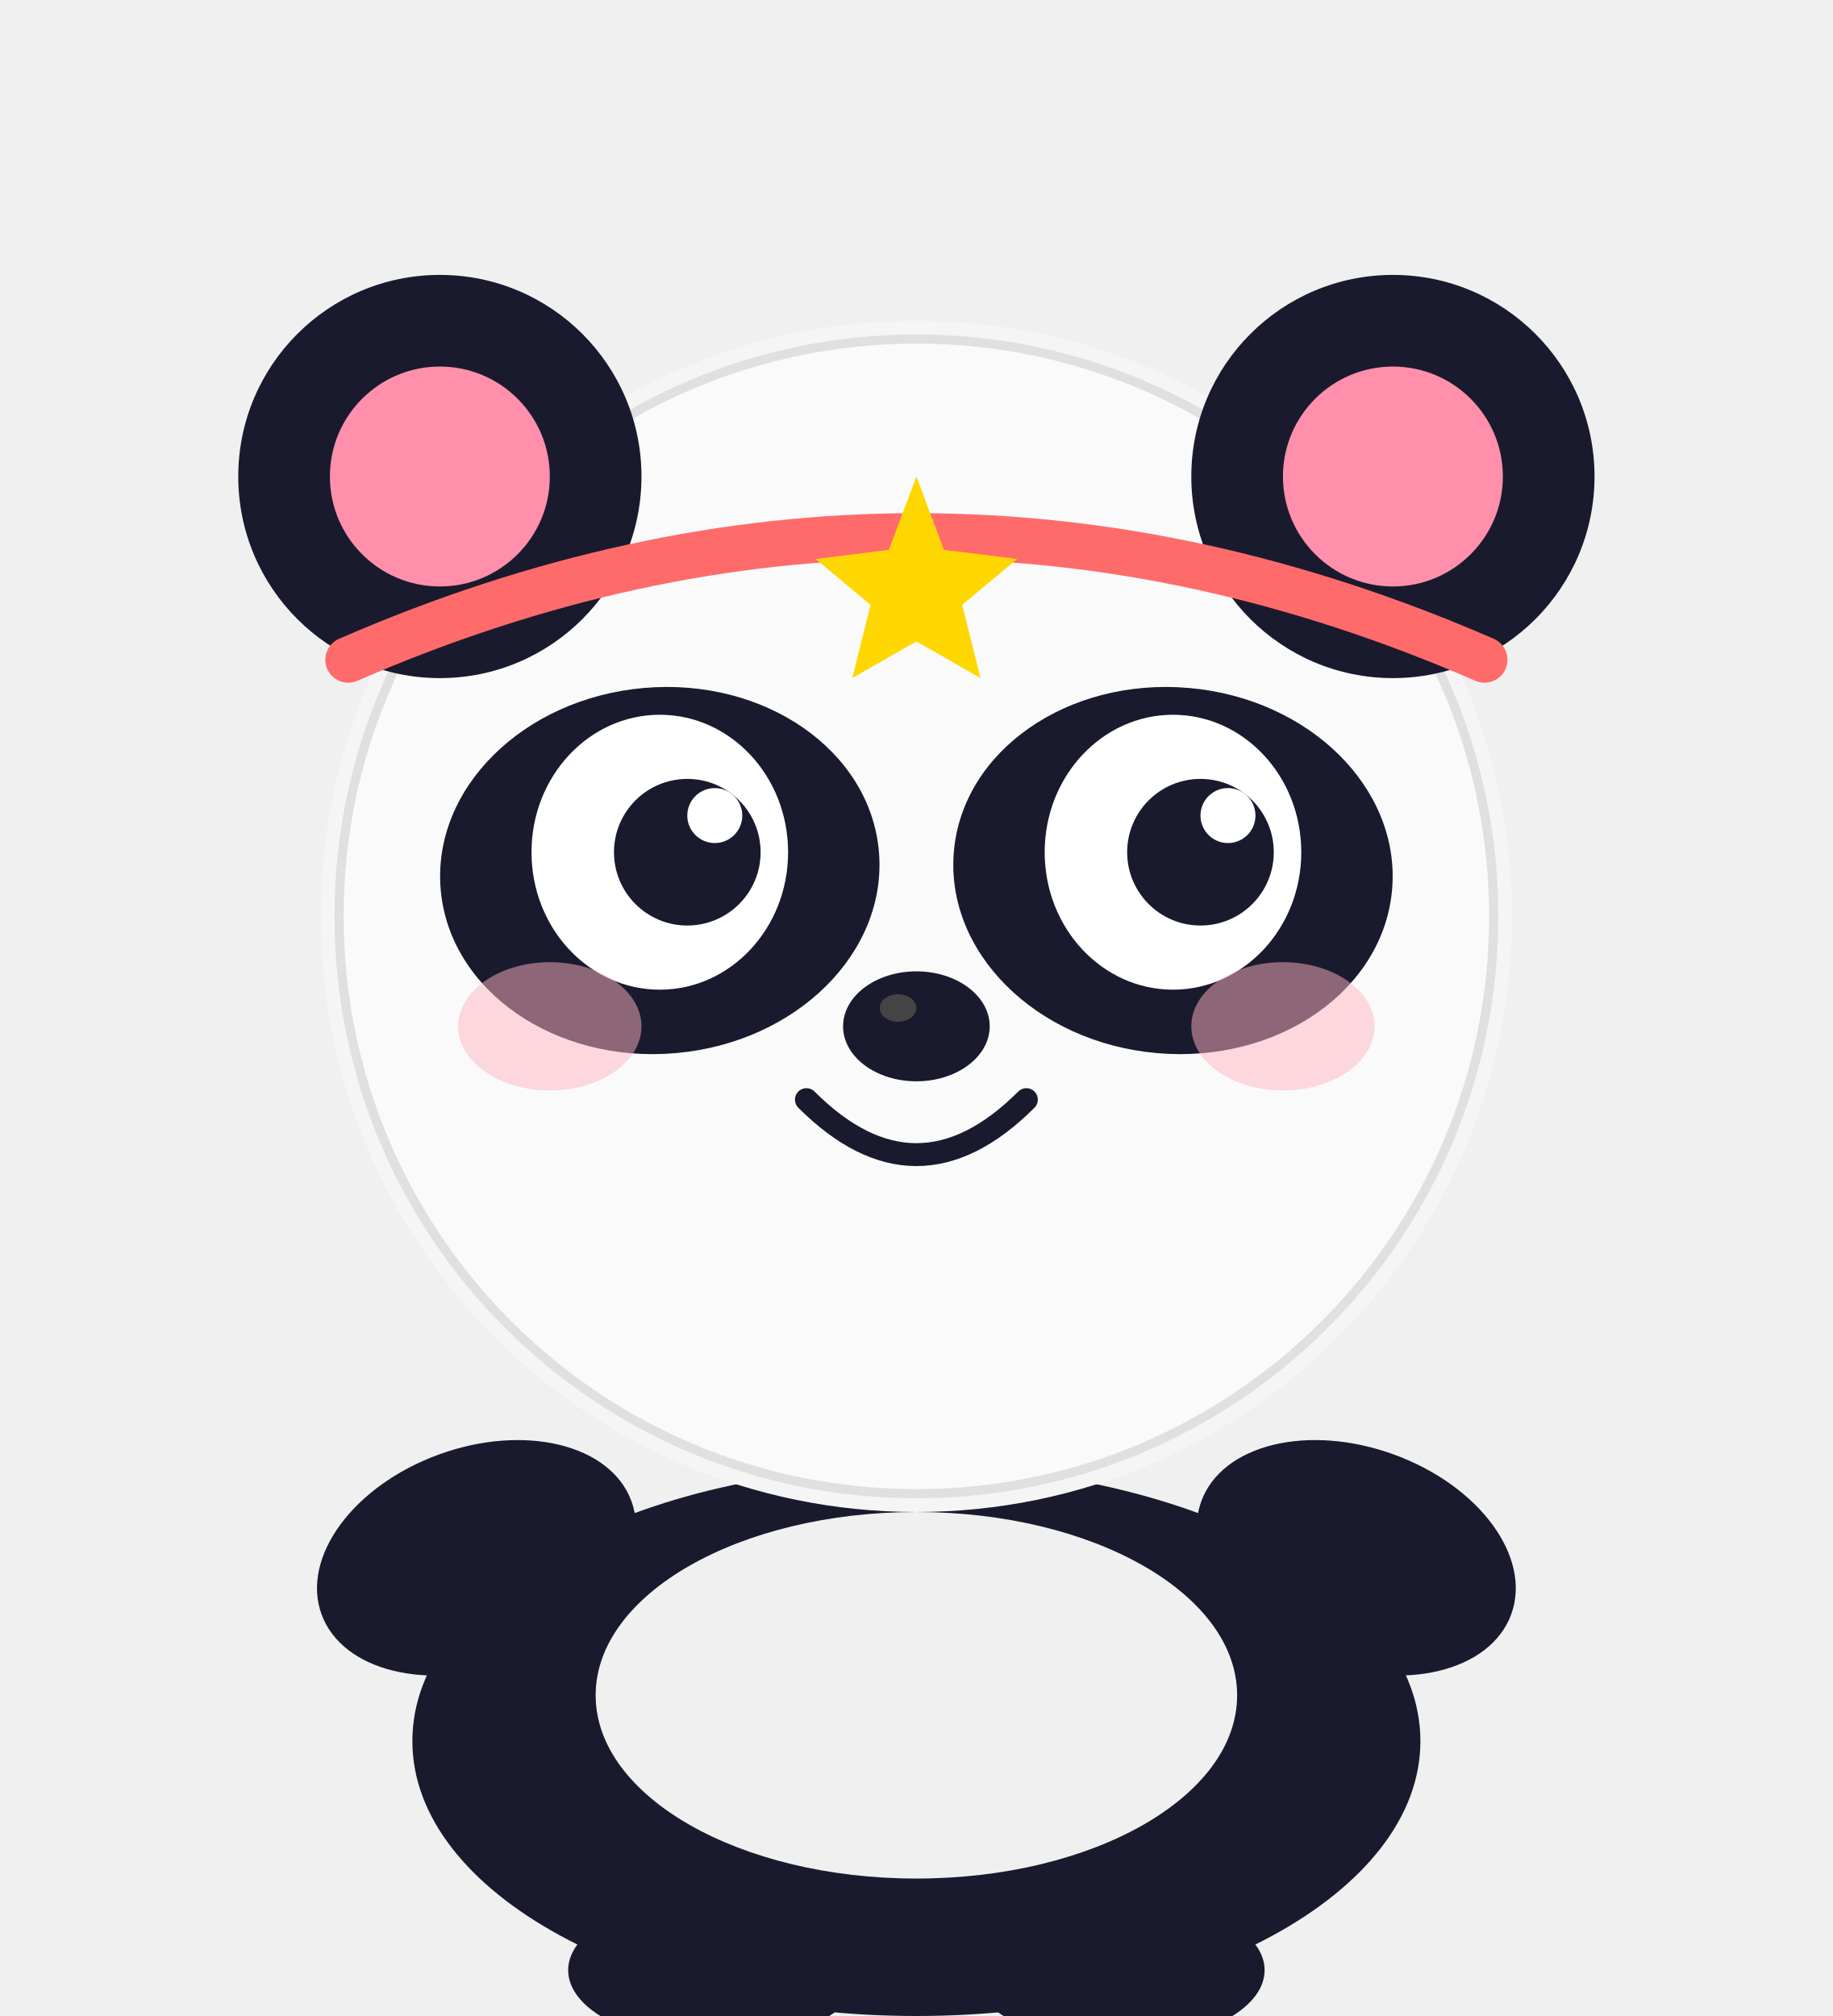
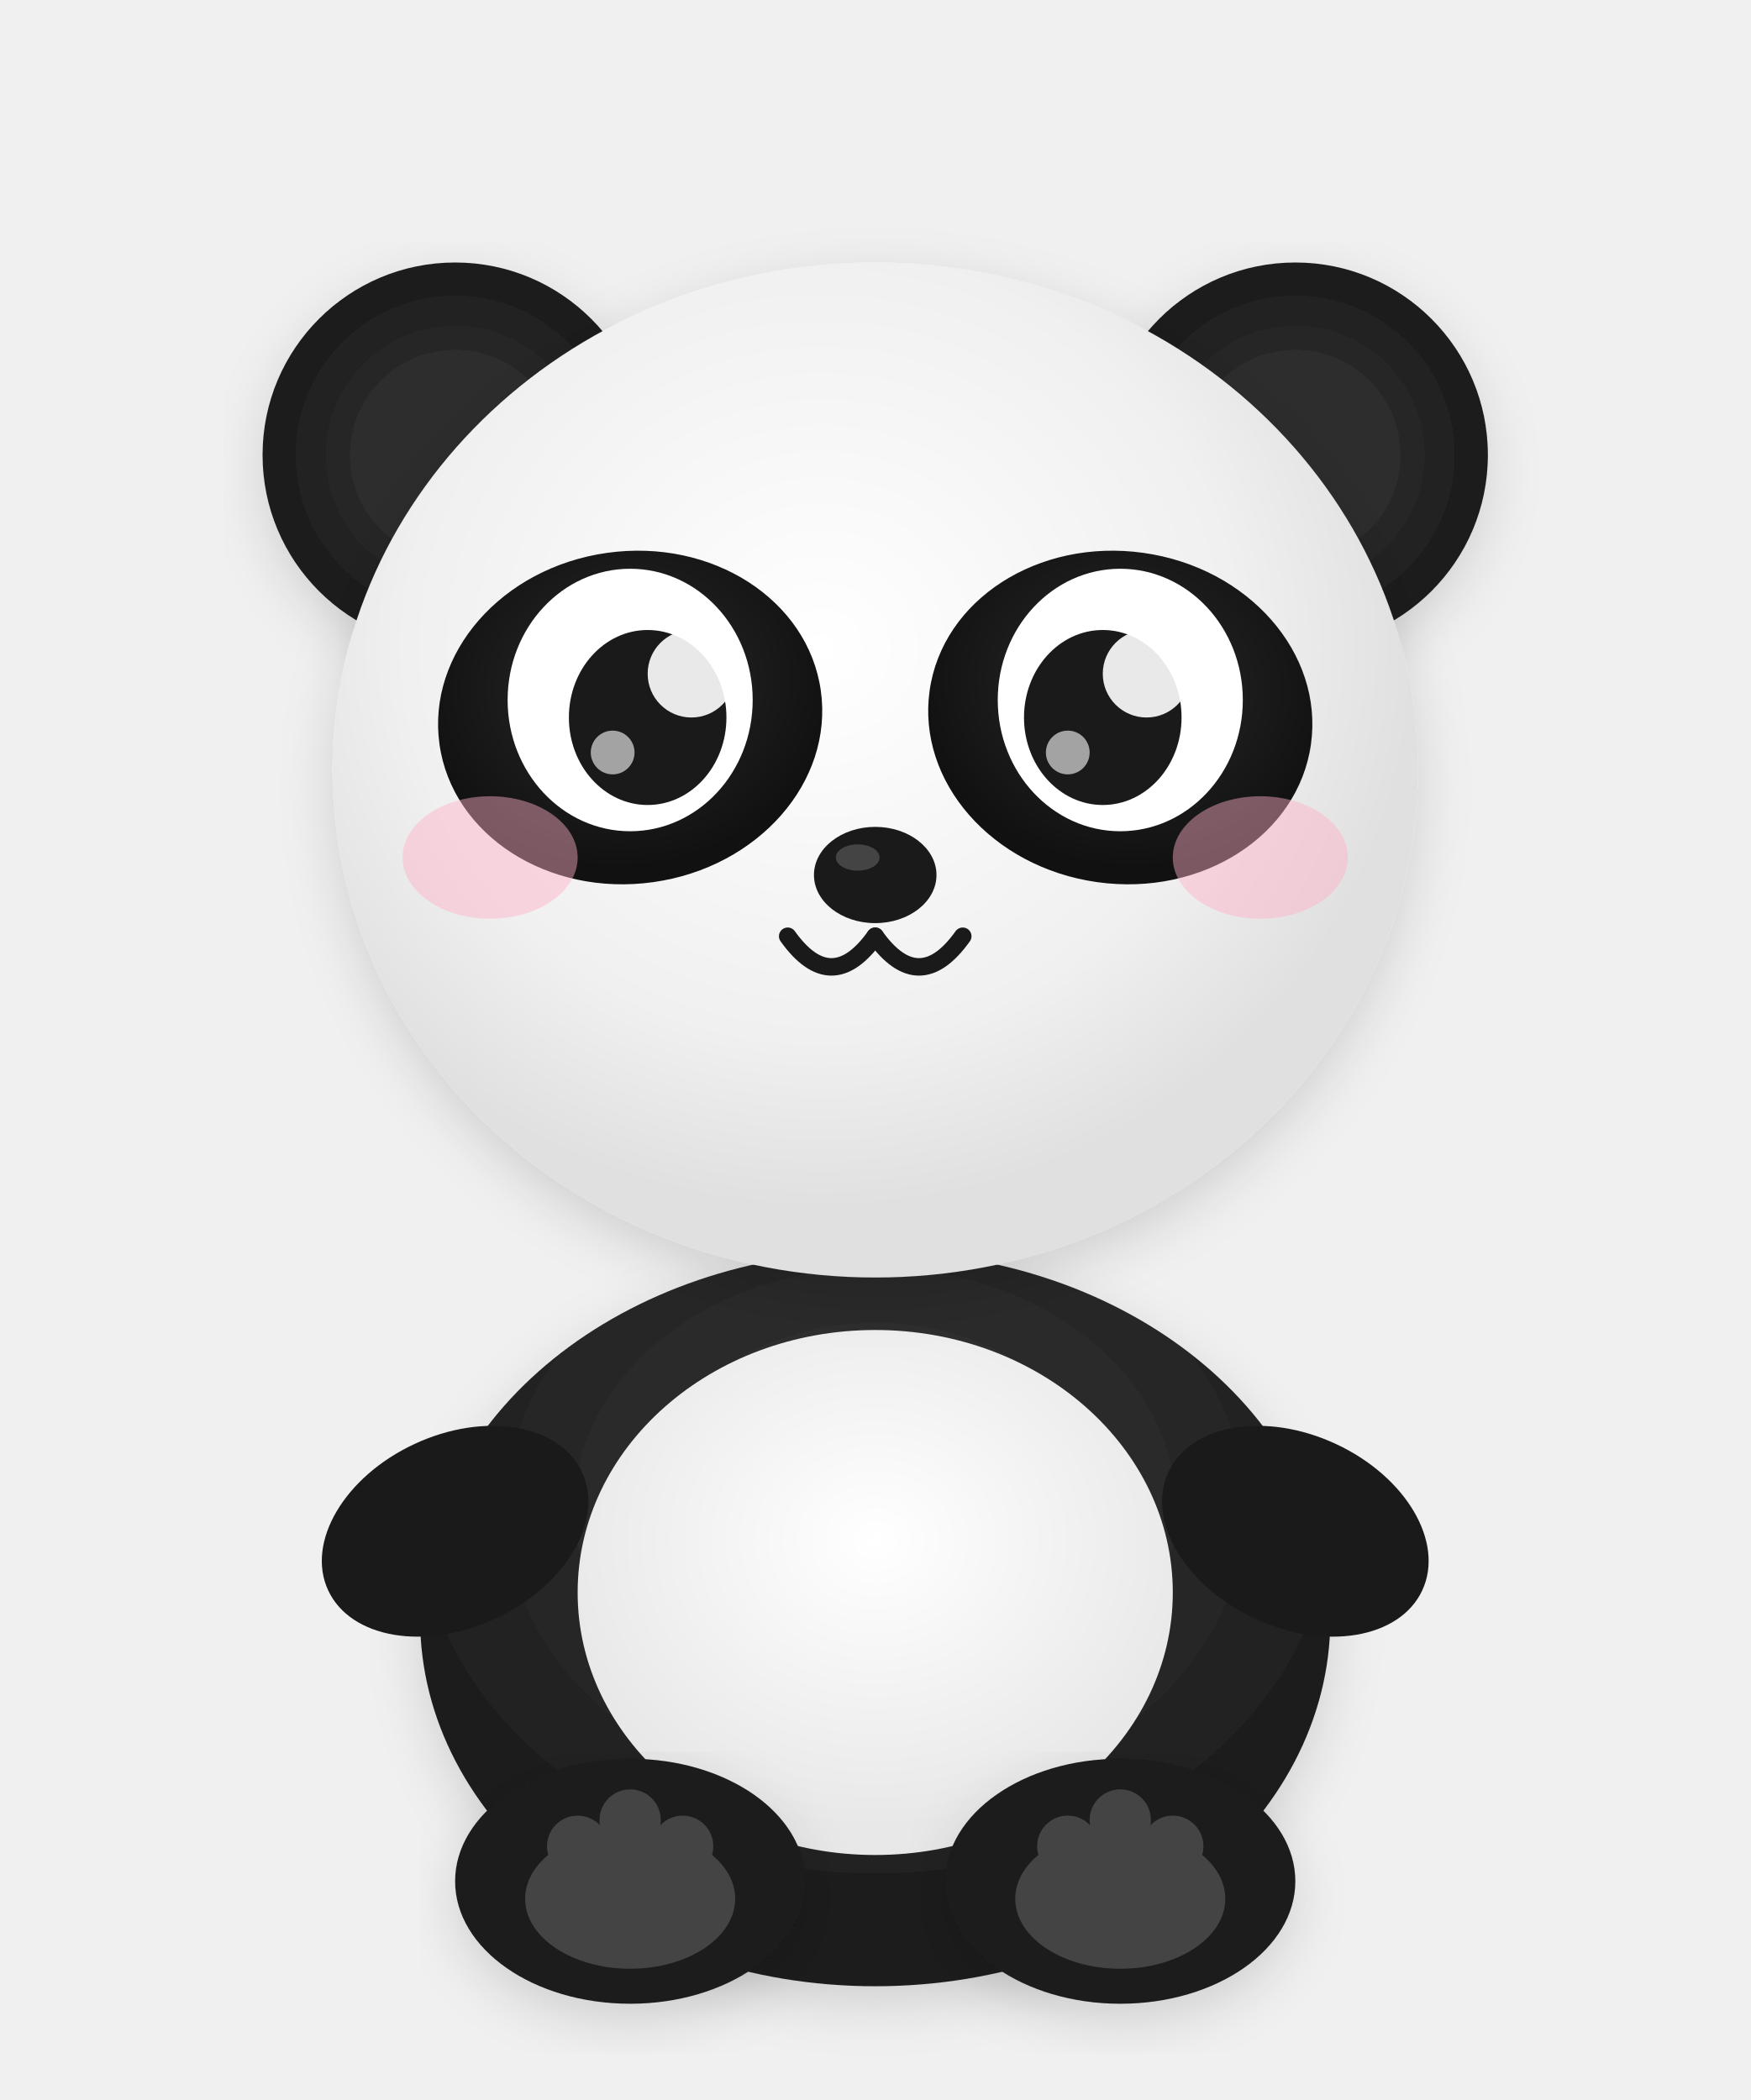
- <svg xmlns="http://www.w3.org/2000/svg" viewBox="0 0 200 220">
-   <ellipse cx="100" cy="190" rx="55" ry="30" fill="#1a1a2e" />
-   <ellipse cx="100" cy="185" rx="35" ry="20" fill="#f0f0f0" />
-   <ellipse cx="52" cy="170" rx="18" ry="12" fill="#1a1a2e" transform="rotate(-20 52 170)" />
-   <ellipse cx="148" cy="170" rx="18" ry="12" fill="#1a1a2e" transform="rotate(20 148 170)" />
-   <circle cx="100" cy="100" r="65" fill="#f5f5f5" />
-   <circle cx="100" cy="100" r="63" fill="#fafafa" stroke="#e0e0e0" stroke-width="1" />
-   <circle cx="48" cy="52" r="22" fill="#1a1a2e" />
-   <circle cx="48" cy="52" r="12" fill="#ff8fab" />
-   <circle cx="152" cy="52" r="22" fill="#1a1a2e" />
-   <circle cx="152" cy="52" r="12" fill="#ff8fab" />
-   <ellipse cx="72" cy="95" rx="24" ry="20" fill="#1a1a2e" transform="rotate(-5 72 95)" />
-   <ellipse cx="128" cy="95" rx="24" ry="20" fill="#1a1a2e" transform="rotate(5 128 95)" />
-   <ellipse cx="72" cy="93" rx="14" ry="15" fill="white" />
-   <ellipse cx="128" cy="93" rx="14" ry="15" fill="white" />
-   <circle cx="75" cy="93" r="8" fill="#1a1a2e" />
-   <circle cx="131" cy="93" r="8" fill="#1a1a2e" />
-   <circle cx="78" cy="89" r="3" fill="white" />
-   <circle cx="134" cy="89" r="3" fill="white" />
-   <ellipse cx="100" cy="112" rx="8" ry="6" fill="#1a1a2e" />
-   <ellipse cx="98" cy="110" rx="2" ry="1.5" fill="#444" />
-   <path d="M 88 120 Q 100 132 112 120" fill="none" stroke="#1a1a2e" stroke-width="2.5" stroke-linecap="round" />
-   <ellipse cx="60" cy="112" rx="10" ry="7" fill="#ffb3c1" opacity="0.5" />
-   <ellipse cx="140" cy="112" rx="10" ry="7" fill="#ffb3c1" opacity="0.5" />
-   <path d="M 38 72 Q 100 45 162 72" fill="none" stroke="#ff6b6b" stroke-width="5" stroke-linecap="round" />
-   <polygon points="100,52 103,60 111,61 105,66 107,74 100,70 93,74 95,66 89,61 97,60" fill="#ffd700" />
-   <ellipse cx="78" cy="215" rx="16" ry="8" fill="#1a1a2e" />
-   <ellipse cx="122" cy="215" rx="16" ry="8" fill="#1a1a2e" />
+ <svg xmlns="http://www.w3.org/2000/svg" viewBox="0 0 200 240">
+   <defs>
+     <filter id="shadow" x="-10%" y="-10%" width="130%" height="130%">
+       <feDropShadow dx="0" dy="2" stdDeviation="3" flood-color="#00000022" />
+     </filter>
+     <radialGradient id="headGrad" cx="45%" cy="38%" r="55%">
+       <stop offset="0%" stop-color="#ffffff" />
+       <stop offset="70%" stop-color="#f0f0f0" />
+       <stop offset="100%" stop-color="#e0e0e0" />
+     </radialGradient>
+     <radialGradient id="bodyGrad" cx="50%" cy="35%" r="60%">
+       <stop offset="0%" stop-color="#3a3a3a" />
+       <stop offset="100%" stop-color="#1a1a1a" />
+     </radialGradient>
+     <radialGradient id="bellyGrad" cx="50%" cy="40%" r="55%">
+       <stop offset="0%" stop-color="#ffffff" />
+       <stop offset="100%" stop-color="#e8e8e8" />
+     </radialGradient>
+     <radialGradient id="earInner" cx="50%" cy="50%" r="50%">
+       <stop offset="0%" stop-color="#3a3a3a" />
+       <stop offset="100%" stop-color="#1a1a1a" />
+     </radialGradient>
+     <radialGradient id="patchGrad" cx="50%" cy="40%" r="55%">
+       <stop offset="0%" stop-color="#2a2a2a" />
+       <stop offset="100%" stop-color="#111111" />
+     </radialGradient>
+   </defs>
+   <ellipse cx="100" cy="185" rx="52" ry="42" fill="url(#bodyGrad)" filter="url(#shadow)" />
+   <ellipse cx="100" cy="182" rx="34" ry="30" fill="url(#bellyGrad)" />
+   <ellipse cx="72" cy="215" rx="20" ry="14" fill="#1a1a1a" filter="url(#shadow)" />
+   <ellipse cx="128" cy="215" rx="20" ry="14" fill="#1a1a1a" filter="url(#shadow)" />
+   <ellipse cx="72" cy="217" rx="12" ry="8" fill="#444" />
+   <circle cx="66" cy="211" r="3.5" fill="#444" />
+   <circle cx="72" cy="208" r="3.5" fill="#444" />
+   <circle cx="78" cy="211" r="3.5" fill="#444" />
+   <ellipse cx="128" cy="217" rx="12" ry="8" fill="#444" />
+   <circle cx="122" cy="211" r="3.5" fill="#444" />
+   <circle cx="128" cy="208" r="3.5" fill="#444" />
+   <circle cx="134" cy="211" r="3.5" fill="#444" />
+   <ellipse cx="52" cy="175" rx="16" ry="11" fill="#1a1a1a" transform="rotate(-25 52 175)" />
+   <ellipse cx="148" cy="175" rx="16" ry="11" fill="#1a1a1a" transform="rotate(25 148 175)" />
+   <circle cx="52" cy="52" r="22" fill="url(#earInner)" filter="url(#shadow)" />
+   <circle cx="148" cy="52" r="22" fill="url(#earInner)" filter="url(#shadow)" />
+   <circle cx="52" cy="52" r="12" fill="#2d2d2d" />
+   <circle cx="148" cy="52" r="12" fill="#2d2d2d" />
+   <ellipse cx="100" cy="88" rx="62" ry="58" fill="url(#headGrad)" filter="url(#shadow)" />
+   <ellipse cx="72" cy="82" rx="22" ry="19" fill="url(#patchGrad)" transform="rotate(-8 72 82)" />
+   <ellipse cx="128" cy="82" rx="22" ry="19" fill="url(#patchGrad)" transform="rotate(8 128 82)" />
+   <ellipse cx="72" cy="80" rx="14" ry="15" fill="white" />
+   <ellipse cx="74" cy="82" rx="9" ry="10" fill="#1a1a1a" />
+   <circle cx="79" cy="77" r="5" fill="white" opacity="0.9" />
+   <circle cx="70" cy="86" r="2.5" fill="white" opacity="0.6" />
+   <ellipse cx="128" cy="80" rx="14" ry="15" fill="white" />
+   <ellipse cx="126" cy="82" rx="9" ry="10" fill="#1a1a1a" />
+   <circle cx="131" cy="77" r="5" fill="white" opacity="0.9" />
+   <circle cx="122" cy="86" r="2.5" fill="white" opacity="0.6" />
+   <ellipse cx="100" cy="100" rx="7" ry="5.5" fill="#1a1a1a" />
+   <ellipse cx="98" cy="98" rx="2.5" ry="1.5" fill="#444" />
+   <path d="M 90 107 Q 95 114 100 107" fill="none" stroke="#1a1a1a" stroke-width="2" stroke-linecap="round" />
+   <path d="M 100 107 Q 105 114 110 107" fill="none" stroke="#1a1a1a" stroke-width="2" stroke-linecap="round" />
+   <ellipse cx="56" cy="98" rx="10" ry="7" fill="#ffb0c8" opacity="0.45" />
+   <ellipse cx="144" cy="98" rx="10" ry="7" fill="#ffb0c8" opacity="0.45" />
</svg>
